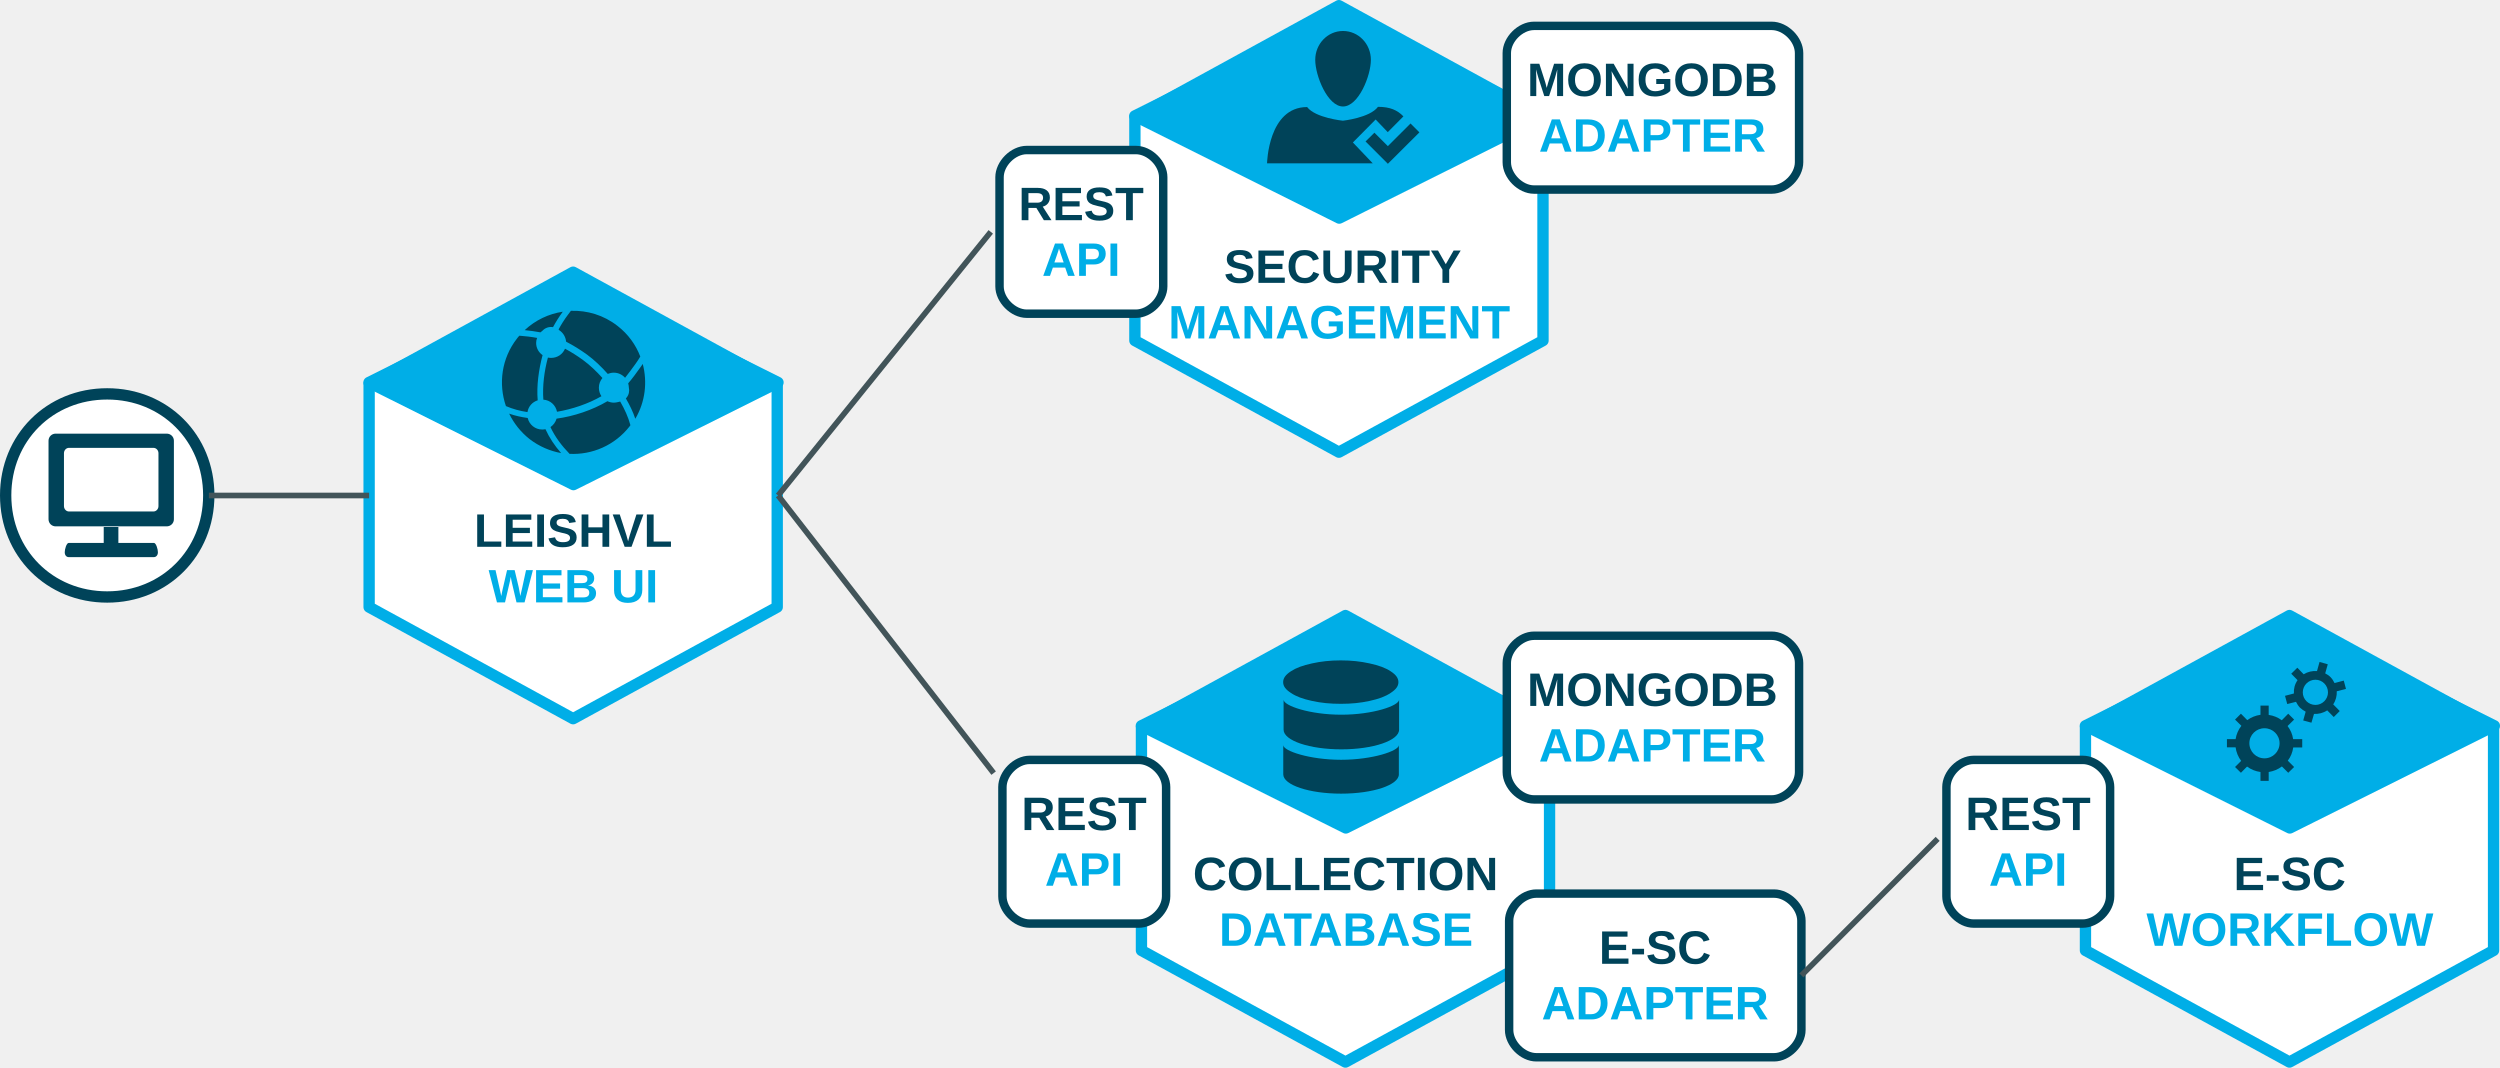
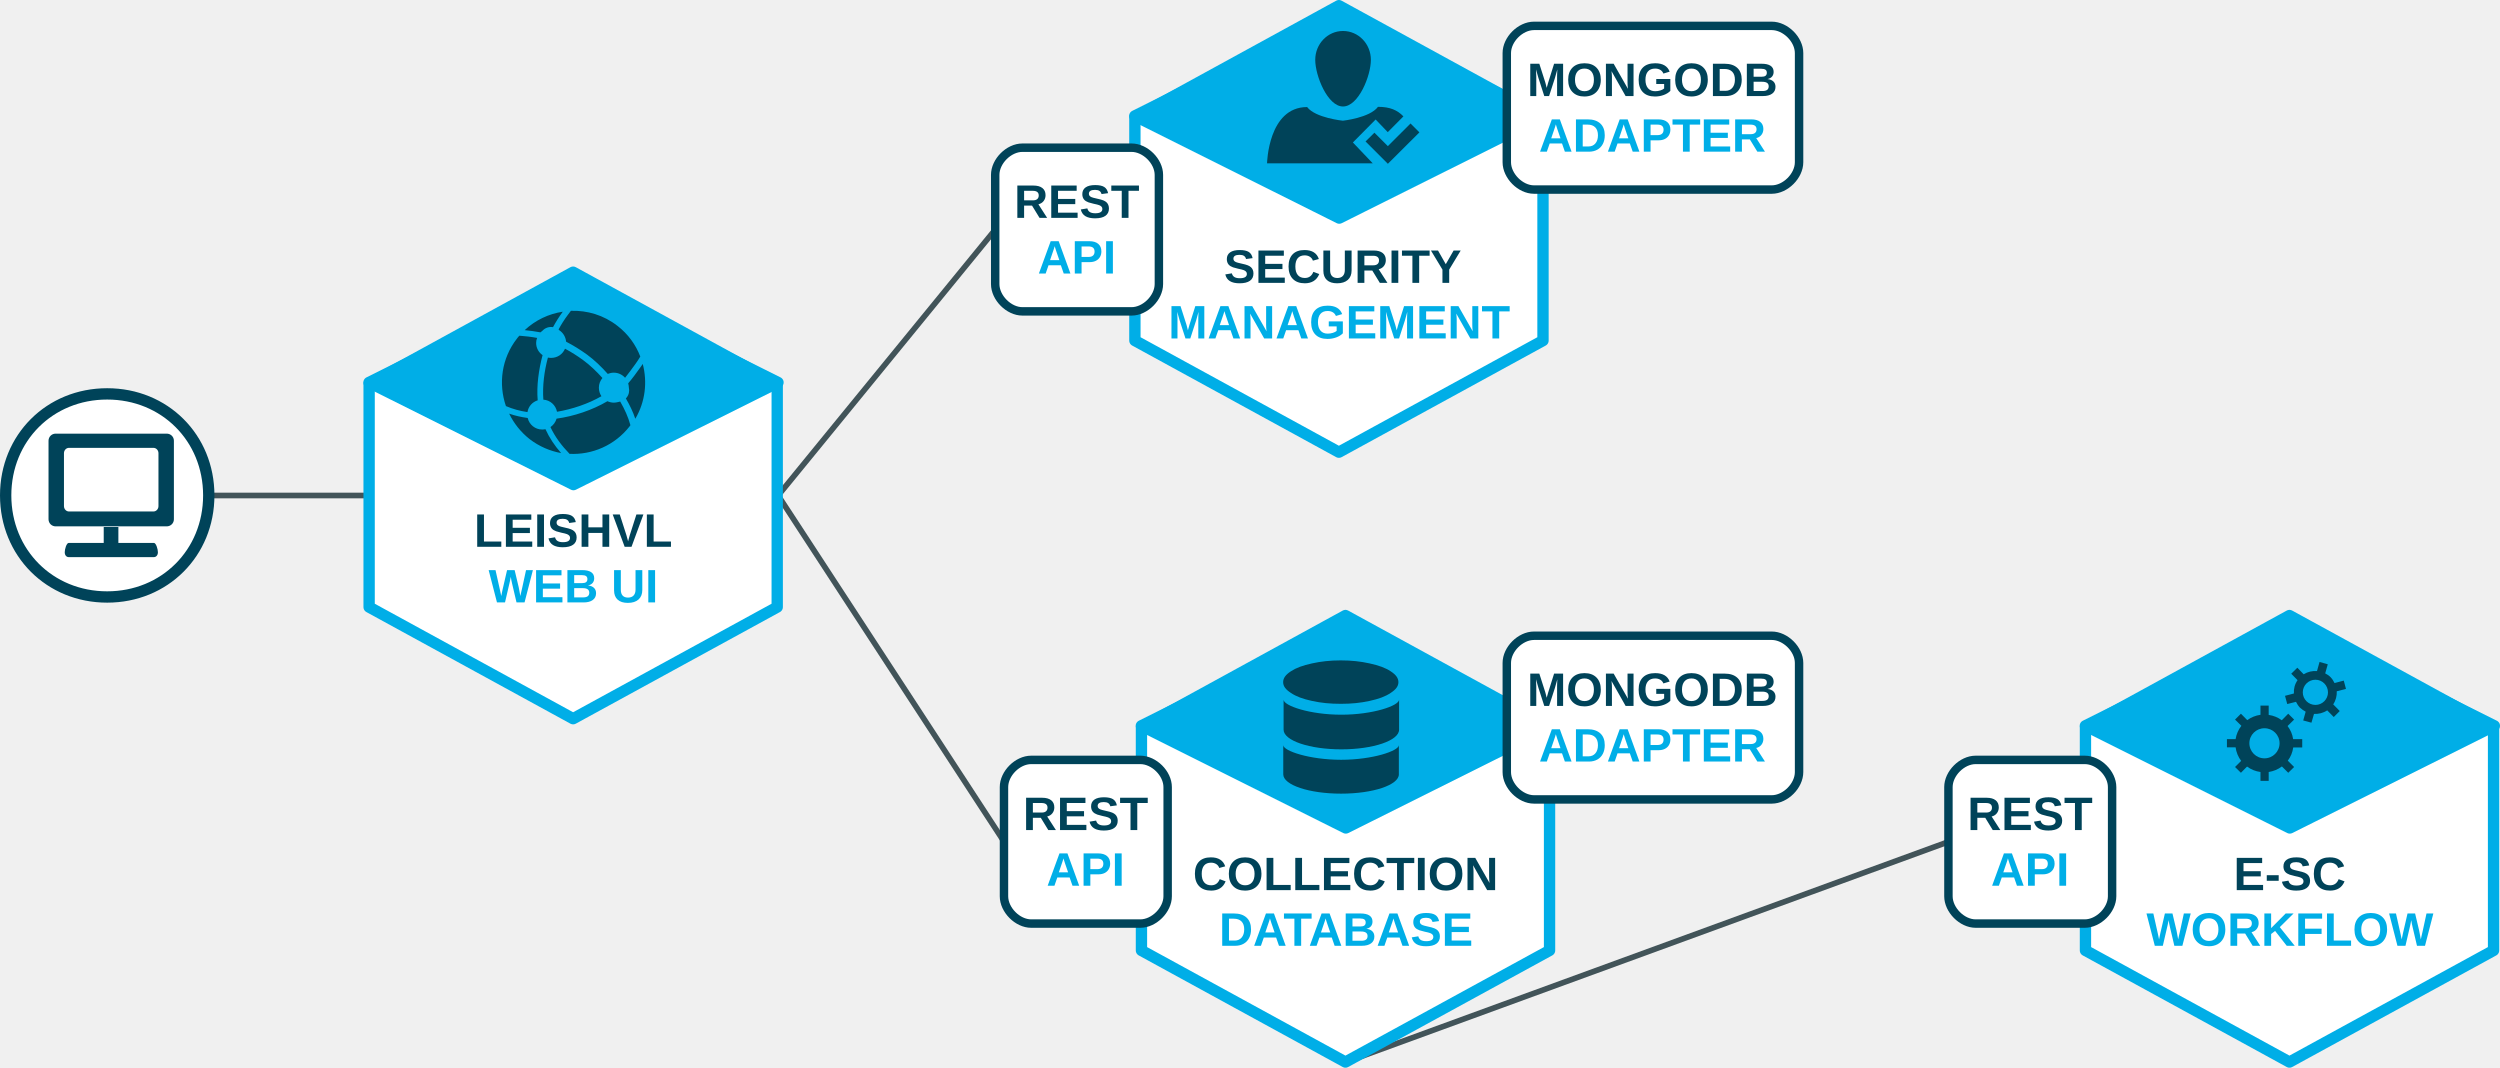
<svg xmlns="http://www.w3.org/2000/svg" width="797.705" height="340.689" fill-rule="evenodd" stroke-width="28.222" version="1.2" viewBox="0 0 22513 9615" clip-path="url(#a)" stroke-linejoin="round">
  <defs>
    <clipPath id="a">
      <path d="M0 0h29700v21000H0z" />
    </clipPath>
  </defs>
  <g clip-path="url(#a)" transform="translate(-3593 -2231)">
+     <path fill="none" stroke="#425459" stroke-width="51" d="M15713 11795l5427-1984M5474 6693h1443m3683 0l2035 3118m-2035-3118l1956-2395" />
+     <path fill="#fff" d="M13872 10790V8780l1837-1006 1838 1006v2010l-1838 1005-1837-1005zm0 1005zm3675-4021z" />
+     <path fill="none" stroke="#00aee7" stroke-width="102" d="M13872 10790V8780l1837-1006 1838 1006v2010l-1838 1005-1837-1005z" />
+     <path fill="#00aee7" d="M15712 7848l1842 919-1842 920-1841-920 1841-919zm-1841 0zm3684 1839z" />
+     <path fill="none" stroke="#00aee7" stroke-width="102" d="M15712 7848l1842 919-1842 920-1841-920 1841-919z" />
+     <text>
+       <tspan font-size="423" font-weight="700" font-family="Liberation Sans, sans-serif">
+         <tspan x="14336" y="10247">
+           <tspan fill="#004359">COLLECTION</tspan>
+         </tspan>
+       </tspan>
+     </text>
+     <text>
+       <tspan font-size="423" font-weight="700" font-family="Liberation Sans, sans-serif">
+         <tspan x="14571" y="10748">
+           <tspan fill="#00aee7">DATABASE</tspan>
+         </tspan>
+       </tspan>
+     </text>
+     <g fill="#004359">
+       <path d="M16186 8374c0 36-22 66-70 97-47 32-107 54-190 72-82 18-163 26-259 26s-177-8-259-26c-83-18-143-40-190-72-48-31-70-61-70-97s22-67 70-98c47-31 107-53 190-71 82-18 163-27 259-27s177 9 259 27c83 18 143 40 190 71 48 31 70 62 70 98zm-516 699c-284 0-521-80-521-132v263c0 96 233 174 521 174 287 0 520-78 520-174v-263c0 52-237 132-520 132z" />
+       <path d="M15672 8667c-284 0-520-81-520-135v270c0 98 233 177 520 177s520-79 520-177v-270c0 54-236 135-520 135z" />
+     </g>
+     <path fill="#fff" d="M17407 7956c-123 0-245 122-245 245v983c0 123 122 246 245 246h2141c123 0 246-123 246-246v-983c0-123-123-245-246-245h-2141zm-245 0zm2632 1474z" />
+     <path fill="none" stroke="#004359" stroke-width="76" d="M17407 7956c-123 0-245 122-245 245v983c0 123 122 246 245 246h2141c123 0 246-123 246-246v-983c0-123-123-245-246-245h-2141z" />
+     <text>
+       <tspan font-size="423" font-weight="700" font-family="Liberation Sans, sans-serif">
+         <tspan x="17345" y="8588">
+           <tspan fill="#004359">MONGODB</tspan>
+         </tspan>
+       </tspan>
+     </text>
+     <text>
+       <tspan font-size="423" font-weight="700" font-family="Liberation Sans, sans-serif">
+         <tspan x="17451" y="9089">
+           <tspan fill="#00aee7">ADAPTER</tspan>
+         </tspan>
+       </tspan>
+     </text>
    <path fill="#fff" d="M4558 5778c518 0 915 396 915 914s-397 915-915 915-914-397-914-915 396-914 914-914zm-914 0zm1830 1830z" />
    <path fill="none" stroke="#004359" stroke-width="102" d="M4558 5778c518 0 915 396 915 914s-397 915-915 915-914-397-914-915 396-914 914-914z" />
    <path fill="#004359" d="M5094 6136H4094c-35 0-64 28-64 64v707c0 36 29 64 64 64h1000c36 0 65-28 65-64v-707c0-36-29-64-65-64zm-925 653v-477c0-26 20-48 45-48h761c25 0 45 22 45 48v477c0 26-20 48-45 48h-761c-25 0-45-22-45-48zm810 331h-320v-143h-132v143h-315c-20 0-36 56-36 84s16 44 36 44h767c19 0 36-16 36-44s-17-84-36-84z" />
+     <path fill="#fff" d="M6917 7698V5688l1837-1006 1838 1006v2010L8754 8703 6917 7698zm0 1005zm3675-4021z" />
+     <path fill="none" stroke="#00aee7" stroke-width="102" d="M6917 7698V5688l1837-1006 1838 1006v2010L8754 8703 6917 7698z" />
+     <path fill="#00aee7" d="M8757 4756l1842 919-1842 920-1841-920 1841-919zm-1841 0zm3684 1839z" />
+     <path fill="none" stroke="#00aee7" stroke-width="102" d="M8757 4756l1842 919-1842 920-1841-920 1841-919z" />
+     <text>
+       <tspan font-size="423" font-weight="700" font-family="Liberation Sans, sans-serif">
+         <tspan x="7862" y="7155">
+           <tspan fill="#004359">LEISHVL</tspan>
+         </tspan>
+       </tspan>
+     </text>
+     <text>
+       <tspan font-size="423" font-weight="700" font-family="Liberation Sans, sans-serif">
+         <tspan x="7993" y="7656">
+           <tspan fill="#00aee7">WEB UI</tspan>
+         </tspan>
+       </tspan>
+     </text>
+     <path fill="#004359" d="M9063 5844c-137 81-304 136-458 157-9 32-29 58-55 76 41 88 101 168 172 241 203 10 407-76 541-248 3-3 5-7 7-10-20-74-52-144-92-213-8 2-15 3-21 5-12 3-24 5-36 5-21 0-40-5-58-13zm-220-371c-52-38-106-72-162-102-20 49-68 83-125 83-10 0-19-1-29-3-33 124-50 255-41 379 62 4 111 49 123 109 136-23 280-71 400-140-15-22-23-49-23-77 0-33 12-63 32-87-53-59-112-116-175-162zm-408 363c-11-132 9-274 44-407-35-24-58-64-58-110 0-16 3-31 9-45-53-10-106-16-160-20-7 8-15 16-21 25-140 179-169 409-100 609 63 27 127 44 194 54 8-51 44-91 92-106zm801-25c-2 3-5 6-7 8 35 60 64 120 85 183 90-152 110-330 67-494-7 11-14 22-22 32-35 49-71 99-109 143 3 13 6 25 6 39 7 30 1 63-20 89zm-545-503c64 33 127 72 188 116 67 49 131 111 187 174 17-7 35-11 55-11 40 0 76 18 101 46 32-40 63-83 93-124 16-22 30-44 44-67-40-105-109-202-205-276-125-98-274-141-420-136-9 12-19 24-27 36-33 44-60 87-84 132 3 2 5 5 8 8 33 22 56 59 60 102zm-346 687c-58-8-113-20-167-39 42 86 103 165 184 229 86 66 184 108 284 126-58-66-106-138-141-215-10 2-19 3-29 3-64 0-117-44-131-104zm132-785c25-27 61-39 96-33 26-48 54-93 88-139-126 19-246 75-343 166 48 5 95 11 142 20 5-5 11-9 17-14z" />
    <path fill="#fff" d="M13813 5298V3288l1837-1006 1838 1006v2010l-1838 1005-1837-1005zm0 1005zm3675-4021z" />
    <path fill="none" stroke="#00aee7" stroke-width="102" d="M13813 5298V3288l1837-1006 1838 1006v2010l-1838 1005-1837-1005z" />
    <path fill="#00aee7" d="M15653 2356l1842 919-1842 920-1841-920 1841-919zm-1841 0zm3684 1839z" />
    <path fill="none" stroke="#00aee7" stroke-width="102" d="M15653 2356l1842 919-1842 920-1841-920 1841-919z" />
    <text>
      <tspan font-size="423" font-weight="700" font-family="Liberation Sans, sans-serif">
        <tspan x="14615" y="4778">
          <tspan fill="#004359">SECURITY</tspan>
        </tspan>
      </tspan>
    </text>
    <text>
      <tspan font-size="423" font-weight="700" font-family="Liberation Sans, sans-serif">
        <tspan x="14114" y="5279">
          <tspan fill="#00aee7">MANAGEMENT</tspan>
        </tspan>
      </tspan>
    </text>
    <g fill="#004359">
      <path d="M15938 2770c0 144-112 420-251 420-138 0-250-276-250-420s112-260 250-260c139 0 251 116 251 260zm-162 744l205-207 109 114 141-142c-54-56-120-86-229-86-73 99-316 125-316 125s-248-25-322-123c-351 0-361 507-361 507h952l-179-188z" />
      <path d="M16295 3343l-204 204-121-121-80 79 201 201 284-283-80-80z" />
    </g>
-     <path fill="#fff" d="M12839 3582c-123 0-245 122-245 245v983c0 123 122 246 245 246h983c123 0 246-123 246-246v-983c0-123-123-245-246-245h-983zm-245 0zm1474 1474z" />
-     <path fill="none" stroke="#004359" stroke-width="76" d="M12839 3582c-123 0-245 122-245 245v983c0 123 122 246 245 246h983c123 0 246-123 246-246v-983c0-123-123-245-246-245h-983z" />
-     <text>
-       <tspan font-size="423" font-weight="700" font-family="Liberation Sans, sans-serif">
-         <tspan x="12765" y="4214">
-           <tspan fill="#004359">REST</tspan>
-         </tspan>
-       </tspan>
-     </text>
-     <text>
-       <tspan font-size="423" font-weight="700" font-family="Liberation Sans, sans-serif">
-         <tspan x="12977" y="4715">
-           <tspan fill="#00aee7">API</tspan>
-         </tspan>
-       </tspan>
-     </text>
    <path fill="#fff" d="M17407 2464c-123 0-245 122-245 245v983c0 123 122 246 245 246h2141c123 0 246-123 246-246v-983c0-123-123-245-246-245h-2141zm-245 0zm2632 1474z" />
    <path fill="none" stroke="#004359" stroke-width="76" d="M17407 2464c-123 0-245 122-245 245v983c0 123 122 246 245 246h2141c123 0 246-123 246-246v-983c0-123-123-245-246-245h-2141z" />
    <text>
      <tspan font-size="423" font-weight="700" font-family="Liberation Sans, sans-serif">
        <tspan x="17345" y="3096">
          <tspan fill="#004359">MONGODB</tspan>
        </tspan>
      </tspan>
    </text>
    <text>
      <tspan font-size="423" font-weight="700" font-family="Liberation Sans, sans-serif">
        <tspan x="17451" y="3597">
          <tspan fill="#00aee7">ADAPTER</tspan>
        </tspan>
      </tspan>
    </text>
-     <path fill="#fff" d="M6917 7698V5688l1837-1006 1838 1006v2010L8754 8703 6917 7698zm0 1005zm3675-4021z" />
-     <path fill="none" stroke="#00aee7" stroke-width="102" d="M6917 7698V5688l1837-1006 1838 1006v2010L8754 8703 6917 7698z" />
-     <path fill="#00aee7" d="M8757 4756l1842 919-1842 920-1841-920 1841-919zm-1841 0zm3684 1839z" />
-     <path fill="none" stroke="#00aee7" stroke-width="102" d="M8757 4756l1842 919-1842 920-1841-920 1841-919z" />
+     <path fill="#fff" d="M12800 3561c-123 0-245 122-245 245v983c0 123 122 246 245 246h983c123 0 246-123 246-246v-983c0-123-123-245-246-245h-983zm-245 0zm1474 1474z" />
+     <path fill="none" stroke="#004359" stroke-width="76" d="M12800 3561c-123 0-245 122-245 245v983c0 123 122 246 245 246h983c123 0 246-123 246-246v-983c0-123-123-245-246-245h-983z" />
    <text>
      <tspan font-size="423" font-weight="700" font-family="Liberation Sans, sans-serif">
-         <tspan x="7862" y="7155">
-           <tspan fill="#004359">LEISHVL</tspan>
-         </tspan>
-       </tspan>
-     </text>
-     <text>
-       <tspan font-size="423" font-weight="700" font-family="Liberation Sans, sans-serif">
-         <tspan x="7993" y="7656">
-           <tspan fill="#00aee7">WEB UI</tspan>
-         </tspan>
-       </tspan>
-     </text>
-     <path fill="#004359" d="M9063 5844c-137 81-304 136-458 157-9 32-29 58-55 76 41 88 101 168 172 241 203 10 407-76 541-248 3-3 5-7 7-10-20-74-52-144-92-213-8 2-15 3-21 5-12 3-24 5-36 5-21 0-40-5-58-13zm-220-371c-52-38-106-72-162-102-20 49-68 83-125 83-10 0-19-1-29-3-33 124-50 255-41 379 62 4 111 49 123 109 136-23 280-71 400-140-15-22-23-49-23-77 0-33 12-63 32-87-53-59-112-116-175-162zm-408 363c-11-132 9-274 44-407-35-24-58-64-58-110 0-16 3-31 9-45-53-10-106-16-160-20-7 8-15 16-21 25-140 179-169 409-100 609 63 27 127 44 194 54 8-51 44-91 92-106zm801-25c-2 3-5 6-7 8 35 60 64 120 85 183 90-152 110-330 67-494-7 11-14 22-22 32-35 49-71 99-109 143 3 13 6 25 6 39 7 30 1 63-20 89zm-545-503c64 33 127 72 188 116 67 49 131 111 187 174 17-7 35-11 55-11 40 0 76 18 101 46 32-40 63-83 93-124 16-22 30-44 44-67-40-105-109-202-205-276-125-98-274-141-420-136-9 12-19 24-27 36-33 44-60 87-84 132 3 2 5 5 8 8 33 22 56 59 60 102zm-346 687c-58-8-113-20-167-39 42 86 103 165 184 229 86 66 184 108 284 126-58-66-106-138-141-215-10 2-19 3-29 3-64 0-117-44-131-104zm132-785c25-27 61-39 96-33 26-48 54-93 88-139-126 19-246 75-343 166 48 5 95 11 142 20 5-5 11-9 17-14z" />
-     <path fill="none" stroke="#425459" stroke-width="51" d="M5474 6693h1443m3683 0l1941 2500m-1941-2500l1915-2374" />
-     <path fill="#fff" d="M13872 10790V8780l1837-1006 1838 1006v2010l-1838 1005-1837-1005zm0 1005zm3675-4021z" />
-     <path fill="none" stroke="#00aee7" stroke-width="102" d="M13872 10790V8780l1837-1006 1838 1006v2010l-1838 1005-1837-1005z" />
-     <path fill="#00aee7" d="M15712 7848l1842 919-1842 920-1841-920 1841-919zm-1841 0zm3684 1839z" />
-     <path fill="none" stroke="#00aee7" stroke-width="102" d="M15712 7848l1842 919-1842 920-1841-920 1841-919z" />
-     <text>
-       <tspan font-size="423" font-weight="700" font-family="Liberation Sans, sans-serif">
-         <tspan x="14336" y="10247">
-           <tspan fill="#004359">COLLECTION</tspan>
-         </tspan>
-       </tspan>
-     </text>
-     <text>
-       <tspan font-size="423" font-weight="700" font-family="Liberation Sans, sans-serif">
-         <tspan x="14571" y="10748">
-           <tspan fill="#00aee7">DATABASE</tspan>
-         </tspan>
-       </tspan>
-     </text>
-     <g fill="#004359">
-       <path d="M16186 8374c0 36-22 66-70 97-47 32-107 54-190 72-82 18-163 26-259 26s-177-8-259-26c-83-18-143-40-190-72-48-31-70-61-70-97s22-67 70-98c47-31 107-53 190-71 82-18 163-27 259-27s177 9 259 27c83 18 143 40 190 71 48 31 70 62 70 98zm-516 699c-284 0-521-80-521-132v263c0 96 233 174 521 174 287 0 520-78 520-174v-263c0 52-237 132-520 132z" />
-       <path d="M15672 8667c-284 0-520-81-520-135v270c0 98 233 177 520 177s520-79 520-177v-270c0 54-236 135-520 135z" />
-     </g>
-     <path fill="#fff" d="M12865 9074c-123 0-245 122-245 245v983c0 123 122 246 245 246h983c123 0 246-123 246-246v-983c0-123-123-245-246-245h-983zm-245 0zm1474 1474z" />
-     <path fill="none" stroke="#004359" stroke-width="76" d="M12865 9074c-123 0-245 122-245 245v983c0 123 122 246 245 246h983c123 0 246-123 246-246v-983c0-123-123-245-246-245h-983z" />
-     <text>
-       <tspan font-size="423" font-weight="700" font-family="Liberation Sans, sans-serif">
-         <tspan x="12791" y="9706">
+         <tspan x="12726" y="4193">
          <tspan fill="#004359">REST</tspan>
        </tspan>
      </tspan>
    </text>
    <text>
      <tspan font-size="423" font-weight="700" font-family="Liberation Sans, sans-serif">
-         <tspan x="13003" y="10207">
+         <tspan x="12938" y="4694">
          <tspan fill="#00aee7">API</tspan>
        </tspan>
      </tspan>
    </text>
-     <path fill="#fff" d="M17407 7956c-123 0-245 122-245 245v983c0 123 122 246 245 246h2141c123 0 246-123 246-246v-983c0-123-123-245-246-245h-2141zm-245 0zm2632 1474z" />
-     <path fill="none" stroke="#004359" stroke-width="76" d="M17407 7956c-123 0-245 122-245 245v983c0 123 122 246 245 246h2141c123 0 246-123 246-246v-983c0-123-123-245-246-245h-2141z" />
+     <path fill="#fff" d="M12879 9074c-123 0-245 122-245 245v983c0 123 122 246 245 246h983c123 0 246-123 246-246v-983c0-123-123-245-246-245h-983zm-245 0zm1474 1474z" />
+     <path fill="none" stroke="#004359" stroke-width="76" d="M12879 9074c-123 0-245 122-245 245v983c0 123 122 246 245 246h983c123 0 246-123 246-246v-983c0-123-123-245-246-245h-983z" />
    <text>
      <tspan font-size="423" font-weight="700" font-family="Liberation Sans, sans-serif">
-         <tspan x="17345" y="8588">
-           <tspan fill="#004359">MONGODB</tspan>
+         <tspan x="12805" y="9706">
+           <tspan fill="#004359">REST</tspan>
        </tspan>
      </tspan>
    </text>
    <text>
      <tspan font-size="423" font-weight="700" font-family="Liberation Sans, sans-serif">
-         <tspan x="17451" y="9089">
-           <tspan fill="#00aee7">ADAPTER</tspan>
-         </tspan>
-       </tspan>
-     </text>
-     <path fill="#fff" d="M17428 10278c-123 0-245 122-245 245v983c0 123 122 246 245 246h2141c123 0 246-123 246-246v-983c0-123-123-245-246-245h-2141zm-245 0zm2632 1474z" />
-     <path fill="none" stroke="#004359" stroke-width="76" d="M17428 10278c-123 0-245 122-245 245v983c0 123 122 246 245 246h2141c123 0 246-123 246-246v-983c0-123-123-245-246-245h-2141z" />
-     <text>
-       <tspan font-size="423" font-weight="700" font-family="Liberation Sans, sans-serif">
-         <tspan x="17992" y="10910">
-           <tspan fill="#004359">E-SC</tspan>
-         </tspan>
-       </tspan>
-     </text>
-     <text>
-       <tspan font-size="423" font-weight="700" font-family="Liberation Sans, sans-serif">
-         <tspan x="17476" y="11411">
-           <tspan fill="#00aee7">ADAPTER</tspan>
+         <tspan x="13017" y="10207">
+           <tspan fill="#00aee7">API</tspan>
        </tspan>
      </tspan>
    </text>
    <path fill="#fff" d="M22373 10790V8780l1837-1006 1838 1006v2010l-1838 1005-1837-1005zm0 1005zm3675-4021z" />
    <path fill="none" stroke="#00aee7" stroke-width="102" d="M22373 10790V8780l1837-1006 1838 1006v2010l-1838 1005-1837-1005z" />
    <path fill="#00aee7" d="M24213 7848l1842 919-1842 920-1841-920 1841-919zm-1841 0zm3684 1839z" />
    <path fill="none" stroke="#00aee7" stroke-width="102" d="M24213 7848l1842 919-1842 920-1841-920 1841-919z" />
    <text>
      <tspan font-size="423" font-weight="700" font-family="Liberation Sans, sans-serif">
        <tspan x="23707" y="10247">
          <tspan fill="#004359">E-SC</tspan>
        </tspan>
      </tspan>
    </text>
    <text>
      <tspan font-size="423" font-weight="700" font-family="Liberation Sans, sans-serif">
        <tspan x="22922" y="10748">
          <tspan fill="#00aee7">WORKFLOW</tspan>
        </tspan>
      </tspan>
    </text>
-     <path fill="#fff" d="M21366 9074c-123 0-245 122-245 245v983c0 123 122 246 245 246h983c123 0 246-123 246-246v-983c0-123-123-245-246-245h-983zm-245 0zm1474 1474z" />
-     <path fill="none" stroke="#004359" stroke-width="76" d="M21366 9074c-123 0-245 122-245 245v983c0 123 122 246 245 246h983c123 0 246-123 246-246v-983c0-123-123-245-246-245h-983z" />
+     <path fill="#004359" d="M24243 8887c-6-44-24-84-50-118l59-58-53-53-58 59c-34-25-74-42-118-48v-84h-74v83c-44 6-85 23-119 48l-57-58-53 53 57 56c-27 35-45 75-52 120h-78v74h78c6 45 24 87 50 122l-55 55 53 52 55-56c35 26 76 43 121 49v80h74v-80c44-7 85-24 119-50l57 57 53-52-57-57c26-34 43-75 49-119h81v-75h-82zm-258 173c-75 0-136-61-136-136s61-135 136-135 136 60 136 135-61 136-136 136zm651-604l83-21-20-75-83 22c-9-19-20-36-35-52-14-15-31-26-49-35l23-82-74-21-23 82c-41-3-83 6-120 29l-57-59-55 54 57 58c-25 36-36 78-33 120l-80 21 20 74 79-20c9 18 20 36 35 52 16 15 34 27 52 37l-22 79 74 20 23-79c41 2 83-8 119-32l59 60 54-54-59-60c24-36 34-77 32-118zm-192 123c-63 0-114-51-114-113 0-63 51-114 114-114 62 0 113 51 113 114 0 62-51 113-113 113z" />
+     <path fill="#fff" d="M21384 9074c-123 0-245 122-245 245v983c0 123 122 246 245 246h983c123 0 246-123 246-246v-983c0-123-123-245-246-245h-983zm-245 0zm1474 1474z" />
+     <path fill="none" stroke="#004359" stroke-width="76" d="M21384 9074c-123 0-245 122-245 245v983c0 123 122 246 245 246h983c123 0 246-123 246-246v-983c0-123-123-245-246-245h-983z" />
    <text>
      <tspan font-size="423" font-weight="700" font-family="Liberation Sans, sans-serif">
-         <tspan x="21292" y="9706">
+         <tspan x="21310" y="9706">
          <tspan fill="#004359">REST</tspan>
        </tspan>
      </tspan>
    </text>
    <text>
      <tspan font-size="423" font-weight="700" font-family="Liberation Sans, sans-serif">
-         <tspan x="21504" y="10207">
+         <tspan x="21522" y="10207">
          <tspan fill="#00aee7">API</tspan>
        </tspan>
      </tspan>
    </text>
-     <path fill="#004359" d="M24243 8887c-6-44-24-84-50-118l59-58-53-53-58 59c-34-25-74-42-118-48v-84h-74v83c-44 6-85 23-119 48l-57-58-53 53 57 56c-27 35-45 75-52 120h-78v74h78c6 45 24 87 50 122l-55 55 53 52 55-56c35 26 76 43 121 49v80h74v-80c44-7 85-24 119-50l57 57 53-52-57-57c26-34 43-75 49-119h81v-75h-82zm-258 173c-75 0-136-61-136-136s61-135 136-135 136 60 136 135-61 136-136 136zm651-604l83-21-20-75-83 22c-9-19-20-36-35-52-14-15-31-26-49-35l23-82-74-21-23 82c-41-3-83 6-120 29l-57-59-55 54 57 58c-25 36-36 78-33 120l-80 21 20 74 79-20c9 18 20 36 35 52 16 15 34 27 52 37l-22 79 74 20 23-79c41 2 83-8 119-32l59 60 54-54-59-60c24-36 34-77 32-118zm-192 123c-63 0-114-51-114-113 0-63 51-114 114-114 62 0 113 51 113 114 0 62-51 113-113 113z" />
-     <path fill="none" stroke="#425459" stroke-width="51" d="M19815 11015l1227-1230" />
  </g>
</svg>
